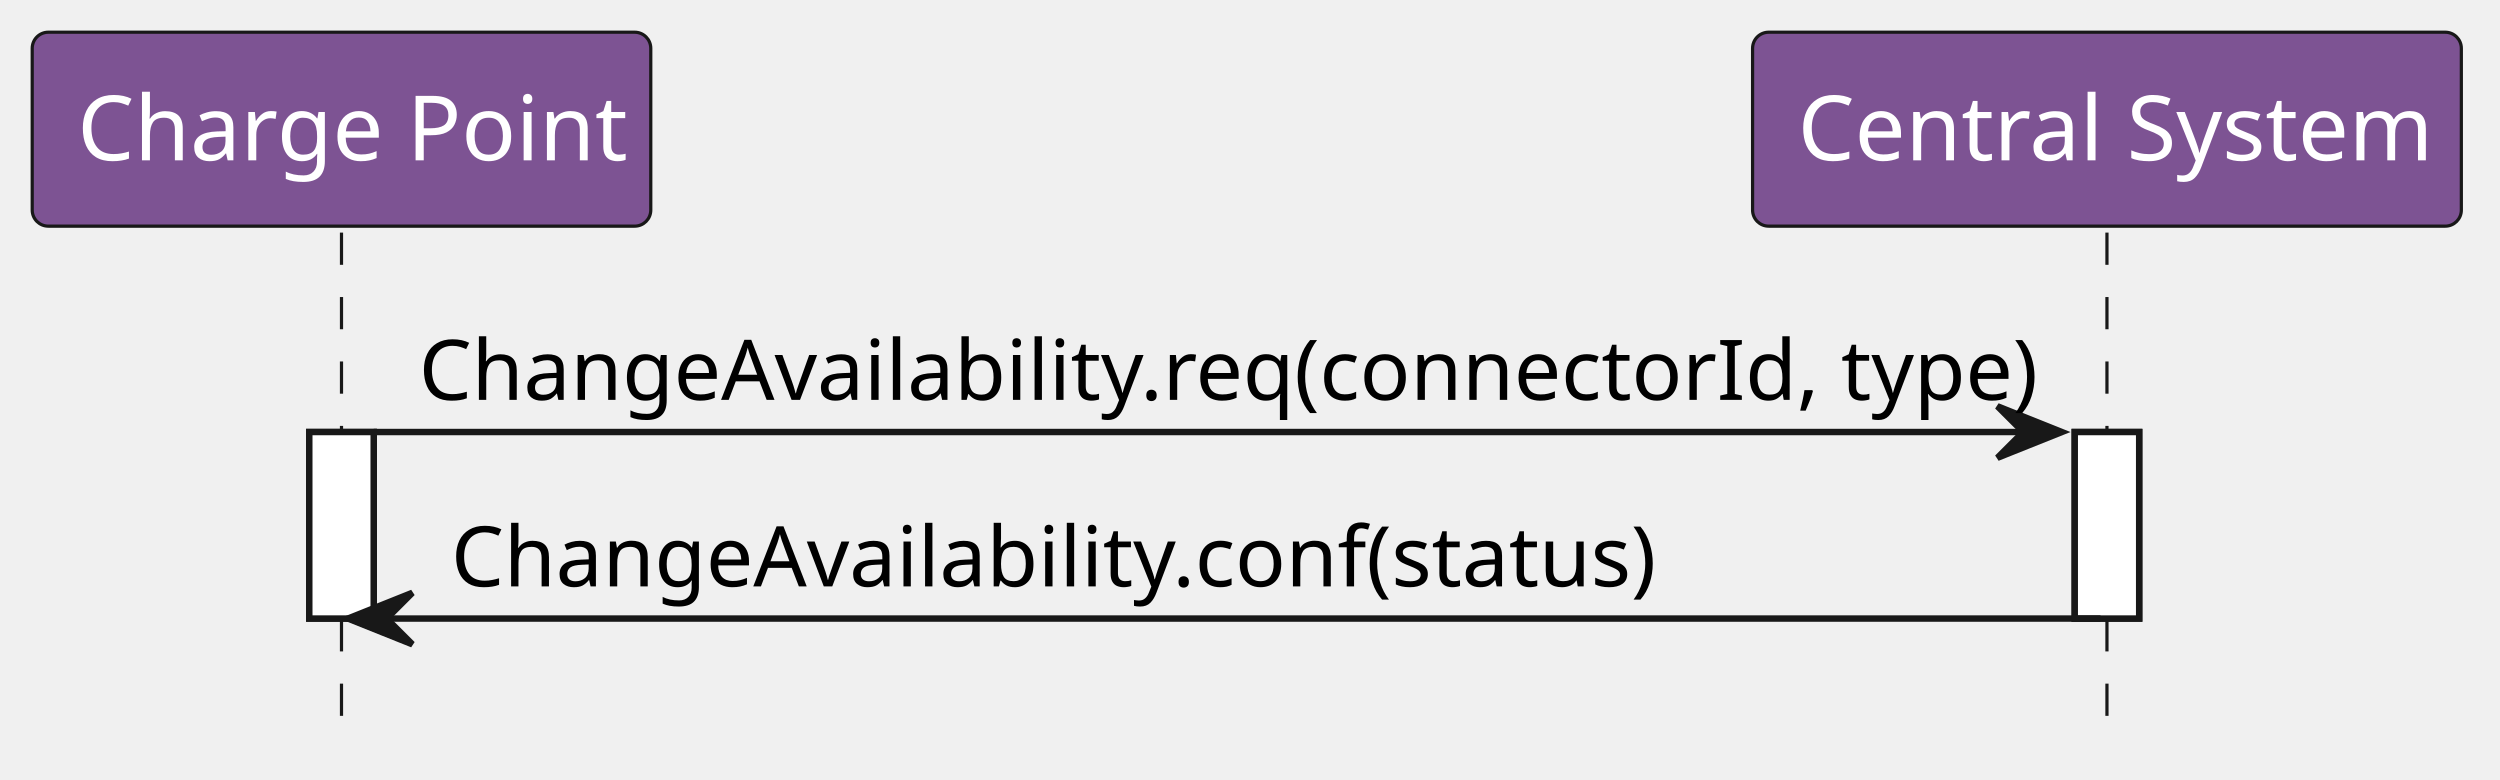
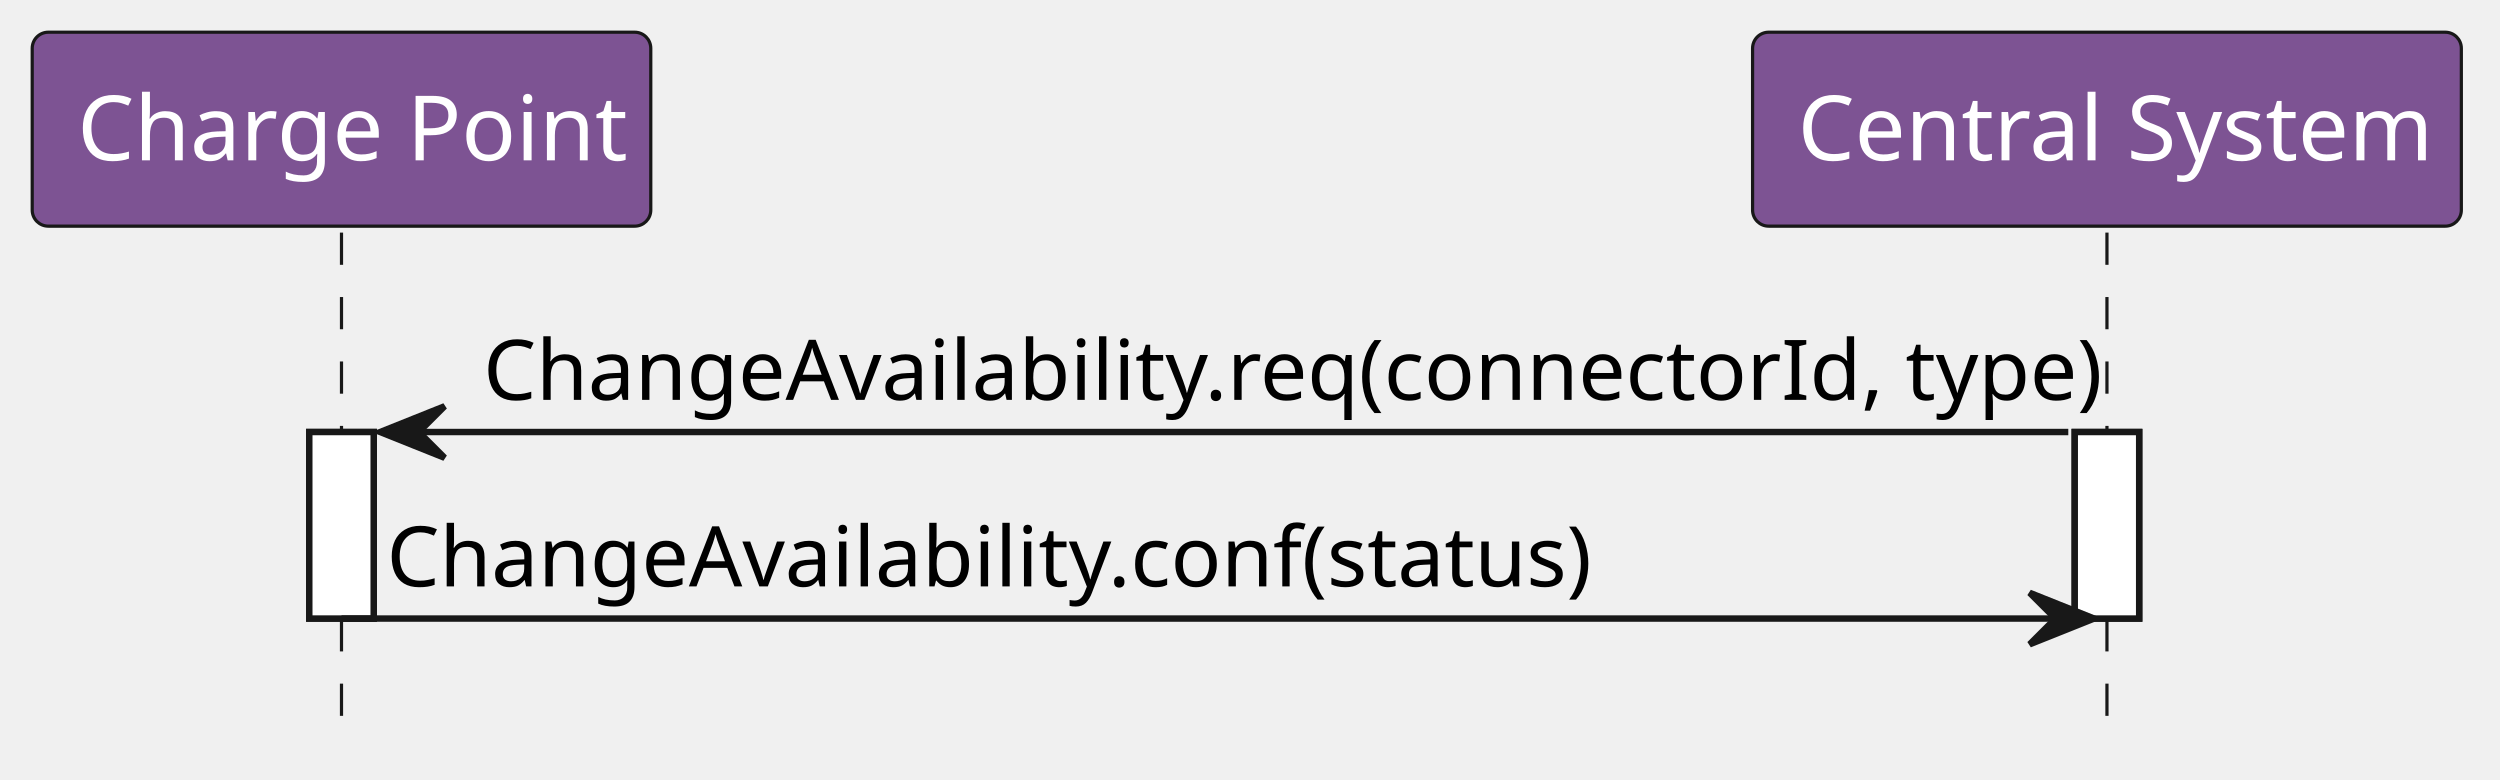
<svg xmlns="http://www.w3.org/2000/svg" contentStyleType="text/css" height="121px" preserveAspectRatio="none" style="width:388px;height:121px;background:#FFFFFF;" version="1.1" viewBox="0 0 388 121" width="388px" zoomAndPan="magnify">
  <defs />
  <g>
    <rect fill="#FFFFFF" height="28.95" style="stroke:#181818;stroke-width:1.0;" width="10" x="48" y="67.05" />
    <rect fill="#FFFFFF" height="28.95" style="stroke:#181818;stroke-width:1.0;" width="10" x="322" y="67.05" />
    <line style="stroke:#181818;stroke-width:0.5;stroke-dasharray:5.0,5.0;" x1="53" x2="53" y1="36.1" y2="114" />
    <line style="stroke:#181818;stroke-width:0.5;stroke-dasharray:5.0,5.0;" x1="327" x2="327" y1="36.1" y2="114" />
    <rect fill="#7D5393" height="30.1" rx="2.5" ry="2.5" style="stroke:#181818;stroke-width:0.5;" width="96" x="5" y="5" />
    <text fill="#FFFFFF" font-family="NanumGothic" font-size="14" lengthAdjust="spacing" textLength="82" x="12" y="24.88">Charge Point</text>
    <rect fill="#7D5393" height="30.1" rx="2.5" ry="2.5" style="stroke:#181818;stroke-width:0.5;" width="110" x="272" y="5" />
    <text fill="#FFFFFF" font-family="NanumGothic" font-size="14" lengthAdjust="spacing" textLength="96" x="279" y="24.88">Central System</text>
    <rect fill="#FFFFFF" height="28.95" style="stroke:#181818;stroke-width:1.0;" width="10" x="48" y="67.05" />
    <rect fill="#FFFFFF" height="28.95" style="stroke:#181818;stroke-width:1.0;" width="10" x="322" y="67.05" />
-     <polygon fill="#181818" points="310,63.05,320,67.05,310,71.05,314,67.05" style="stroke:#181818;stroke-width:1.0;" />
-     <line style="stroke:#181818;stroke-width:1.0;" x1="58" x2="316" y1="67.05" y2="67.05" />
-     <text fill="#000000" font-family="NanumGothic" font-size="13" lengthAdjust="spacing" textLength="250" x="65" y="62.06">ChangeAvailability.req(connectorId, type)</text>
-     <polygon fill="#181818" points="64,92,54,96,64,100,60,96" style="stroke:#181818;stroke-width:1.0;" />
-     <line style="stroke:#181818;stroke-width:1.0;" x1="58" x2="326" y1="96" y2="96" />
-     <text fill="#000000" font-family="NanumGothic" font-size="13" lengthAdjust="spacing" textLength="188" x="70" y="91.01">ChangeAvailability.conf(status)</text>
+     <polygon fill="#181818" points="69,63.05,59,67.05,69,71.05,65,67.05" style="stroke:#181818;stroke-width:1.0;" />
+     <line style="stroke:#181818;stroke-width:1.0;" x1="63" x2="321" y1="67.05" y2="67.05" />
+     <text fill="#000000" font-family="NanumGothic" font-size="13" lengthAdjust="spacing" textLength="250" x="75" y="62.06">ChangeAvailability.req(connectorId, type)</text>
+     <polygon fill="#181818" points="315,92,325,96,315,100,319,96" style="stroke:#181818;stroke-width:1.0;" />
+     <line style="stroke:#181818;stroke-width:1.0;" x1="53" x2="321" y1="96" y2="96" />
+     <text fill="#000000" font-family="NanumGothic" font-size="13" lengthAdjust="spacing" textLength="188" x="60" y="91.01">ChangeAvailability.conf(status)</text>
  </g>
</svg>
